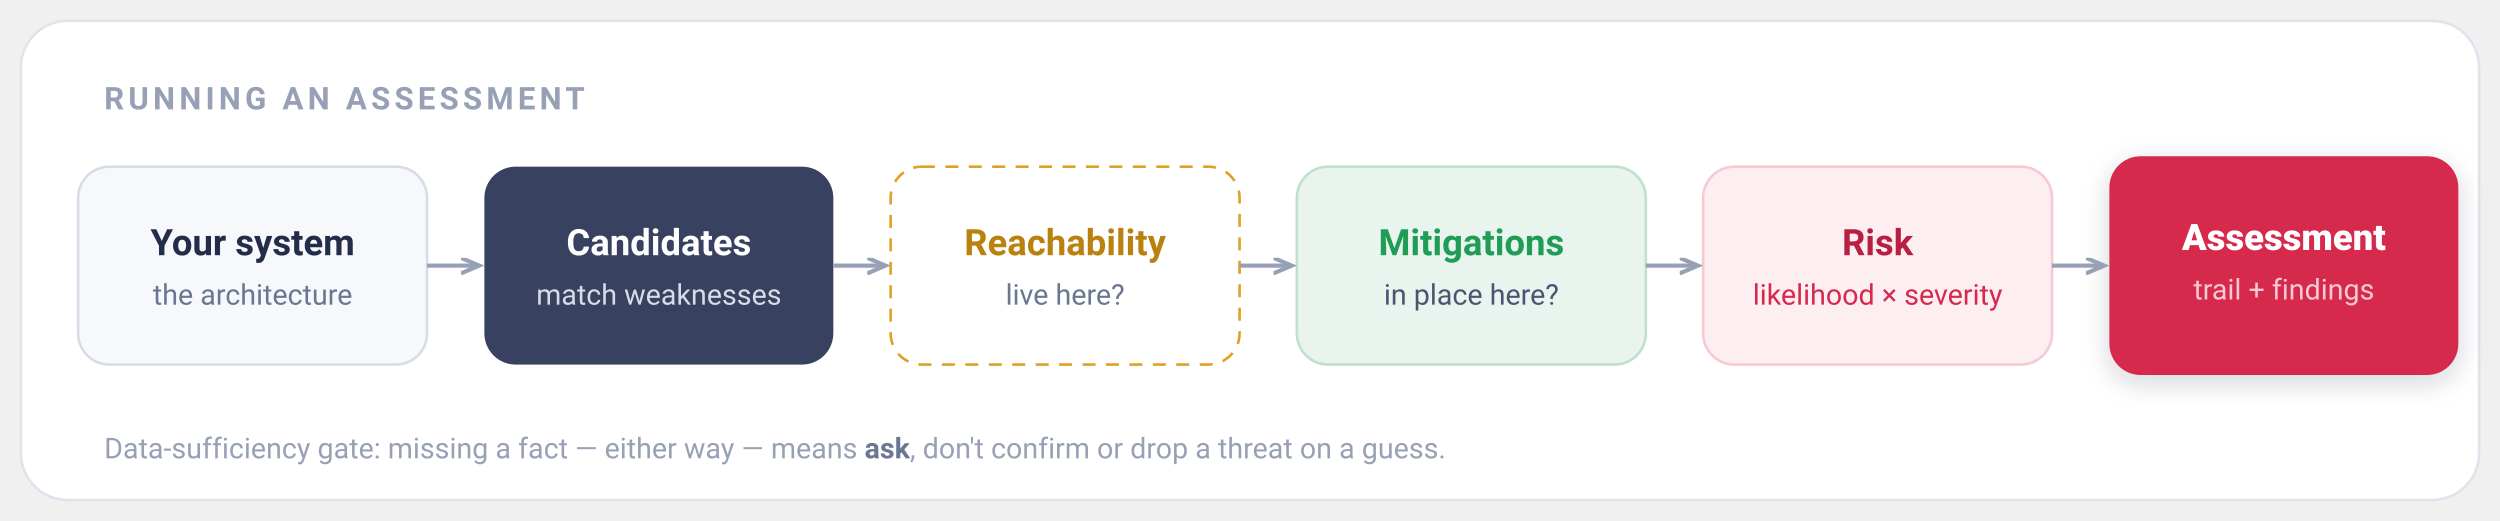
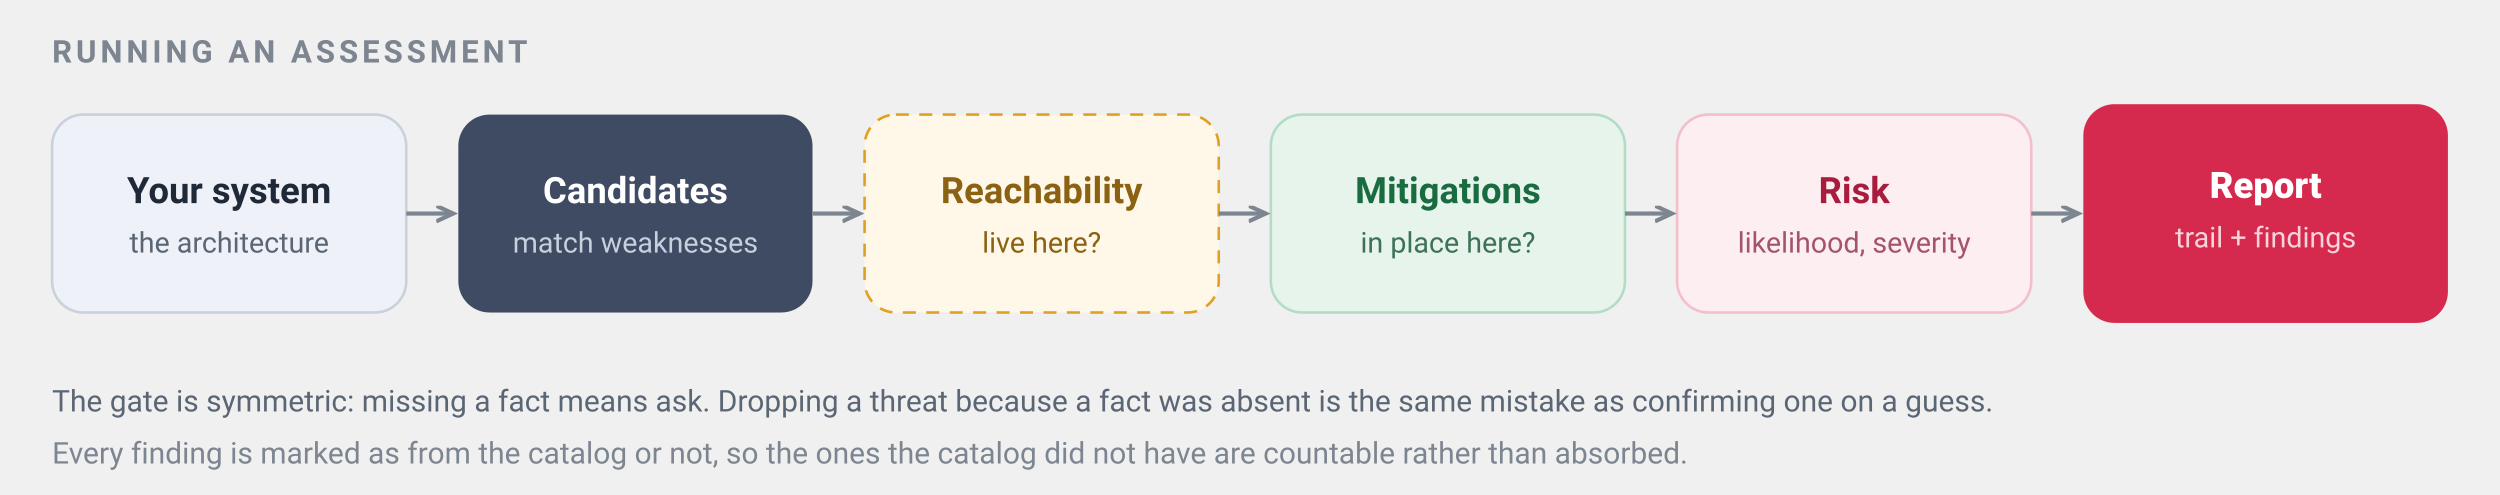
- <svg xmlns="http://www.w3.org/2000/svg" viewBox="0 0 960 200" font-family="-apple-system, 'Segoe UI', Roboto, sans-serif">
+ <svg xmlns="http://www.w3.org/2000/svg" viewBox="0 0 960 190" width="960" height="190" font-family="-apple-system, 'Segoe UI', Roboto, Helvetica, Arial, sans-serif" role="img" aria-label="How an assessment runs: your system, candidate threats, the reachability filter, mitigations and whether they are in place here, risk, and the two-part assessment">
  <defs>
-     <marker id="af" markerWidth="10" markerHeight="10" refX="7" refY="3" orient="auto" markerUnits="userSpaceOnUse">
-       <path d="M0,0 L7,3 L0,6" fill="none" stroke="#97a0b5" stroke-width="1.6" />
+     <marker id="af-arw" markerWidth="9" markerHeight="9" refX="6.5" refY="3" orient="auto" markerUnits="userSpaceOnUse">
+       <path d="M0,0 L6.5,3 L0,6" fill="none" stroke="#7d8590" stroke-width="1.6" />
    </marker>
-     <filter id="afsh" x="-30%" y="-30%" width="160%" height="170%">
-       <feDropShadow dx="0" dy="3" stdDeviation="5" flood-color="#17203a" flood-opacity="0.18" />
-     </filter>
  </defs>
-   <rect x="8" y="8" width="944" height="184" rx="18" fill="#ffffff" stroke="#dfe3ec" />
-   <text x="40" y="42" fill="#97a0b5" font-size="12" font-weight="700" letter-spacing="1.6">RUNNING AN ASSESSMENT</text>
-   <rect x="30" y="64" width="134" height="76" rx="12" fill="#f6f8fc" stroke="#d7dce8" />
-   <text x="97" y="98" text-anchor="middle" fill="#232d4a" font-size="14" font-weight="700">Your system</text>
-   <text x="97" y="117" text-anchor="middle" fill="#6b7690" font-size="11">the architecture</text>
-   <rect x="186" y="64" width="134" height="76" rx="12" fill="#38415f" />
-   <text x="253" y="98" text-anchor="middle" fill="#ffffff" font-size="14" font-weight="700">Candidates</text>
-   <text x="253" y="117" text-anchor="middle" fill="#d7dce8" font-size="11">match weaknesses</text>
-   <rect x="342" y="64" width="134" height="76" rx="12" fill="#ffffff" stroke="#e0a021" stroke-dasharray="5 4" />
-   <text x="409" y="98" text-anchor="middle" fill="#b9820f" font-size="14" font-weight="700">Reachability</text>
-   <text x="409" y="117" text-anchor="middle" fill="#6b7690" font-size="11">live here?</text>
-   <rect x="498" y="64" width="134" height="76" rx="12" fill="#eaf4ee" stroke="#bfe0cc" />
-   <text x="565" y="98" text-anchor="middle" fill="#1f9d57" font-size="14" font-weight="700">Mitigations</text>
-   <text x="565" y="117" text-anchor="middle" fill="#4a5570" font-size="11">in place here?</text>
-   <rect x="654" y="64" width="134" height="76" rx="12" fill="#fdeef1" stroke="#f6c9d3" />
-   <text x="721" y="98" text-anchor="middle" fill="#b81f42" font-size="14" font-weight="700">Risk</text>
-   <text x="721" y="117" text-anchor="middle" fill="#d6294e" font-size="11">likelihood × severity</text>
-   <rect x="810" y="60" width="134" height="84" rx="12" fill="#d6294e" filter="url(#afsh)" />
-   <text x="877" y="96" text-anchor="middle" fill="#ffffff" font-size="14" font-weight="800">Assessment</text>
-   <text x="877" y="115" text-anchor="middle" fill="#f6c9d3" font-size="11">trail + findings</text>
-   <line x1="164" y1="102" x2="184" y2="102" stroke="#97a0b5" stroke-width="1.6" marker-end="url(#af)" />
-   <line x1="320" y1="102" x2="340" y2="102" stroke="#97a0b5" stroke-width="1.6" marker-end="url(#af)" />
-   <line x1="476" y1="102" x2="496" y2="102" stroke="#97a0b5" stroke-width="1.6" marker-end="url(#af)" />
-   <line x1="632" y1="102" x2="652" y2="102" stroke="#97a0b5" stroke-width="1.6" marker-end="url(#af)" />
-   <line x1="788" y1="102" x2="808" y2="102" stroke="#97a0b5" stroke-width="1.6" marker-end="url(#af)" />
-   <text x="40" y="176" fill="#97a0b5" font-size="11">Data-sufficiency gate: missing a fact — either way — means <tspan fill="#6b7690" font-weight="600">ask</tspan>, don't confirm or drop a threat on a guess.</text>
+   <text x="20" y="24" fill="#7d8590" font-size="12" font-weight="700" letter-spacing="1.5">RUNNING AN ASSESSMENT</text>
+   <rect x="20" y="44" width="136" height="76" rx="12" fill="#eef1f7" stroke="#c9d1dc" />
+   <text x="88" y="78" text-anchor="middle" fill="#1f2937" font-size="14" font-weight="700">Your system</text>
+   <text x="88" y="97" text-anchor="middle" fill="#5b6675" font-size="11">the architecture</text>
+   <rect x="176" y="44" width="136" height="76" rx="12" fill="#3f4a63" />
+   <text x="244" y="78" text-anchor="middle" fill="#ffffff" font-size="14" font-weight="700">Candidates</text>
+   <text x="244" y="97" text-anchor="middle" fill="#c8cfdd" font-size="11">match weaknesses</text>
+   <rect x="332" y="44" width="136" height="76" rx="12" fill="#fff8e8" stroke="#e0a021" stroke-dasharray="5 4" />
+   <text x="400" y="78" text-anchor="middle" fill="#8a6212" font-size="14" font-weight="700">Reachability</text>
+   <text x="400" y="97" text-anchor="middle" fill="#8a6212" font-size="11">live here?</text>
+   <rect x="488" y="44" width="136" height="76" rx="12" fill="#e7f4ec" stroke="#b3dcc4" />
+   <text x="556" y="78" text-anchor="middle" fill="#186c40" font-size="14" font-weight="700">Mitigations</text>
+   <text x="556" y="97" text-anchor="middle" fill="#3d7256" font-size="11">in place here?</text>
+   <rect x="644" y="44" width="136" height="76" rx="12" fill="#fdeef1" stroke="#f2bfcb" />
+   <text x="712" y="78" text-anchor="middle" fill="#a81d3e" font-size="14" font-weight="700">Risk</text>
+   <text x="712" y="97" text-anchor="middle" fill="#a3536b" font-size="11">likelihood, severity</text>
+   <rect x="800" y="40" width="140" height="84" rx="12" fill="#d6294e" />
+   <text x="870" y="76" text-anchor="middle" fill="#ffffff" font-size="14" font-weight="800">Report</text>
+   <text x="870" y="95" text-anchor="middle" fill="#f8d3db" font-size="11">trail + findings</text>
+   <line x1="156" y1="82" x2="174" y2="82" stroke="#7d8590" stroke-width="1.6" marker-end="url(#af-arw)" />
+   <line x1="312" y1="82" x2="330" y2="82" stroke="#7d8590" stroke-width="1.6" marker-end="url(#af-arw)" />
+   <line x1="468" y1="82" x2="486" y2="82" stroke="#7d8590" stroke-width="1.6" marker-end="url(#af-arw)" />
+   <line x1="624" y1="82" x2="642" y2="82" stroke="#7d8590" stroke-width="1.6" marker-end="url(#af-arw)" />
+   <line x1="780" y1="82" x2="798" y2="82" stroke="#7d8590" stroke-width="1.6" marker-end="url(#af-arw)" />
+   <text x="20" y="158" fill="#5b6675" font-size="11.5">The gate is symmetric: missing a fact means ask. Dropping a threat because a fact was absent is the same mistake as confirming one on a guess.</text>
+   <text x="20" y="178" fill="#7d8590" font-size="11.5">Every finding is marked as from the catalog or not, so the ones the catalog did not have are countable rather than absorbed.</text>
</svg>
